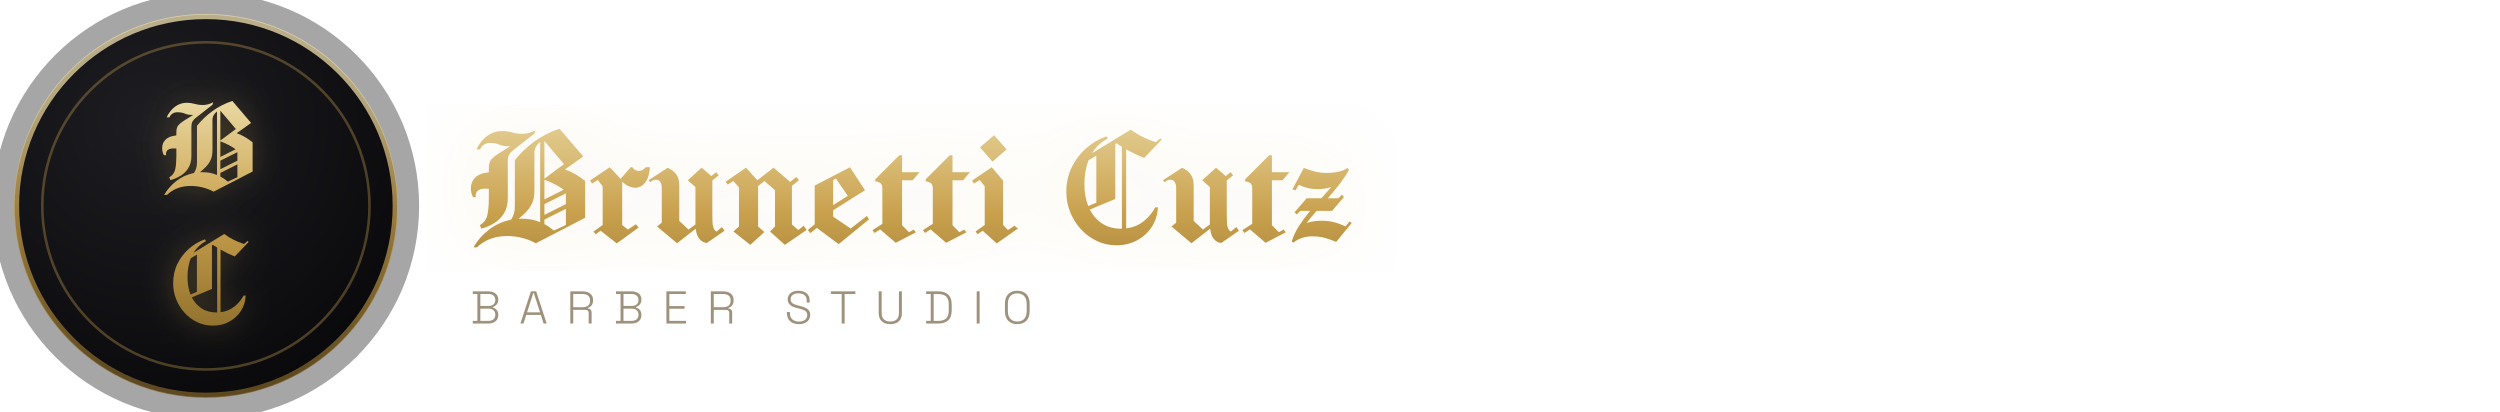
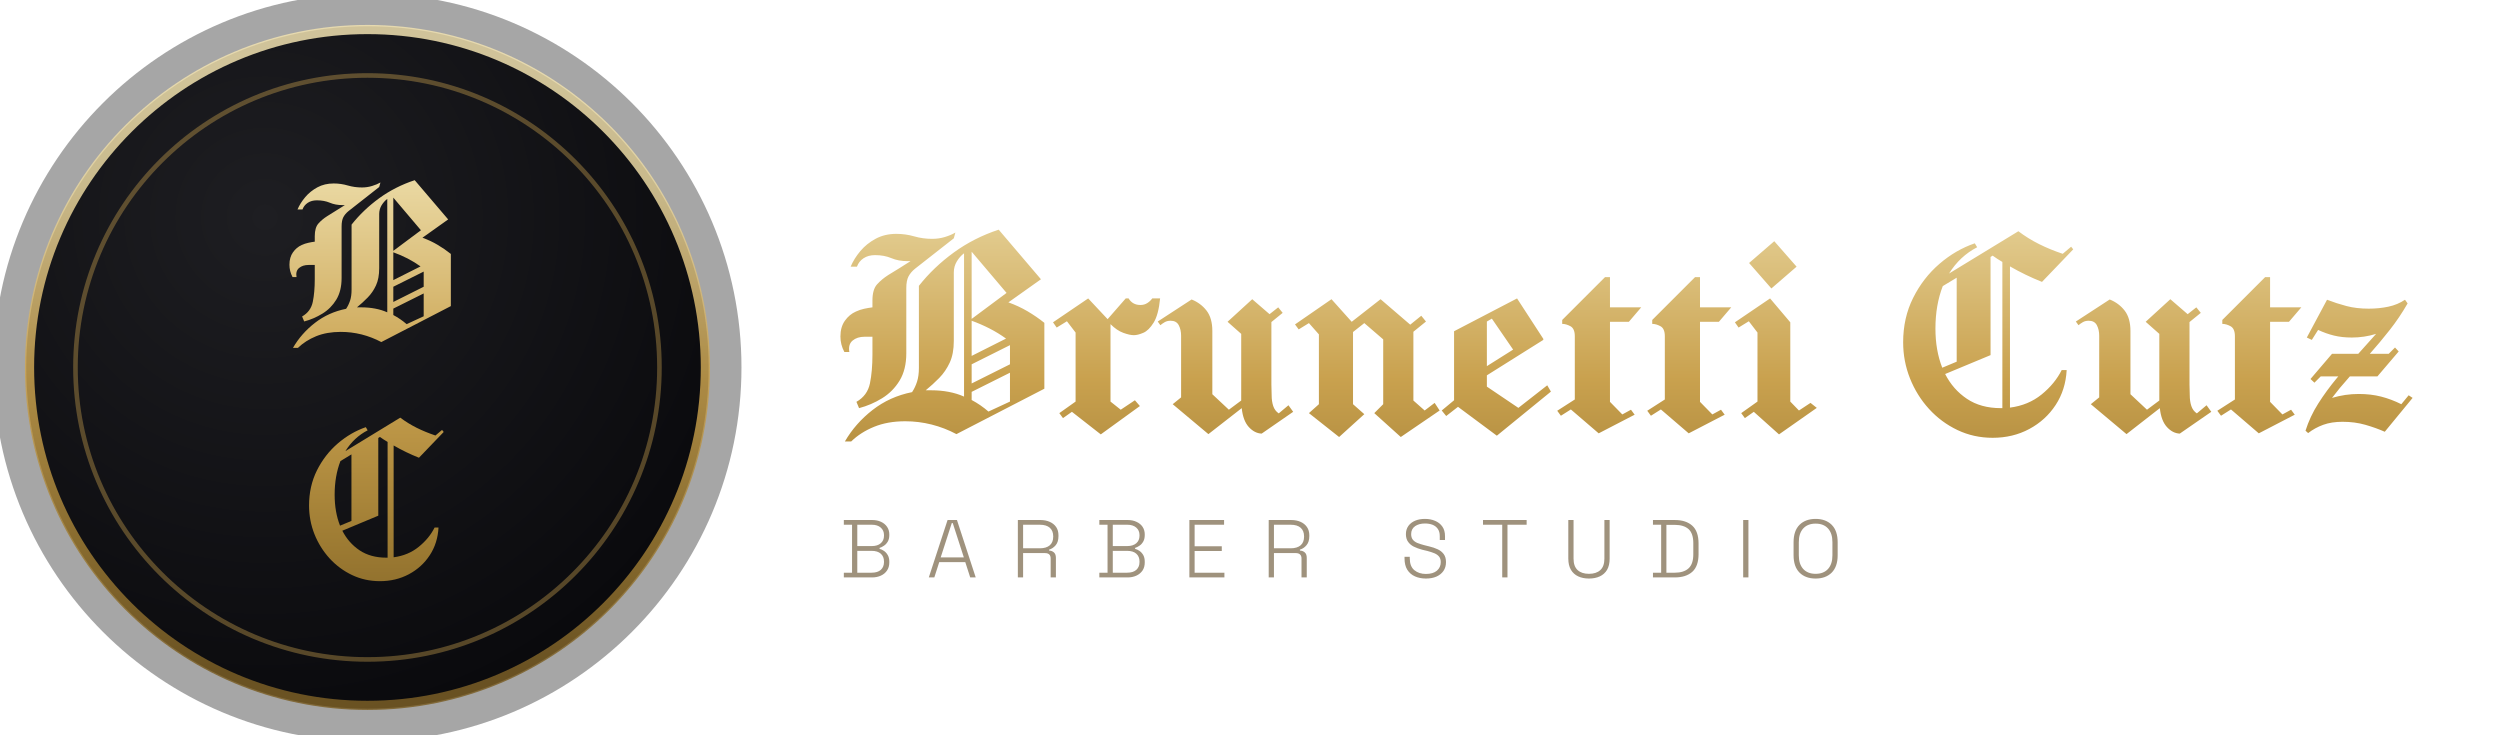
- <svg xmlns="http://www.w3.org/2000/svg" viewBox="0 0 680 112" width="680" height="112" role="img" aria-label="Brunetti Cutz lockup de navegación">
+ <svg xmlns="http://www.w3.org/2000/svg" viewBox="0 0 381 112" width="381" height="112" role="img" aria-label="Brunetti Cutz">
  <defs>
    <linearGradient id="lkGold" gradientUnits="userSpaceOnUse" x1="0" y1="10" x2="0" y2="102">
      <stop offset="0%" stop-color="#f1e2b0" />
      <stop offset="20%" stop-color="#e9d7a0" />
      <stop offset="52%" stop-color="#c9a14e" />
      <stop offset="80%" stop-color="#9c7a32" />
      <stop offset="100%" stop-color="#7a5e26" />
    </linearGradient>
    <radialGradient id="lkBadge" cx="35%" cy="28%" r="75%">
      <stop offset="0%" stop-color="#1e1e22" />
      <stop offset="100%" stop-color="#0a0a0d" />
    </radialGradient>
-     <filter id="lkGlowLetters" x="-30%" y="-30%" width="160%" height="160%">
-       <feDropShadow dx="0" dy="0" stdDeviation="4" flood-color="#c9a14e" flood-opacity="0.30" />
-     </filter>
-     <filter id="lkGlowName" x="-5%" y="-20%" width="110%" height="140%">
-       <feDropShadow dx="0" dy="2" stdDeviation="6" flood-color="#000000" flood-opacity="0.5" />
-       <feDropShadow dx="0" dy="0" stdDeviation="12" flood-color="#c9a14e" flood-opacity="0.14" />
-     </filter>
  </defs>
-   <circle cx="56" cy="56" r="54" fill="none" stroke="#000000" stroke-width="8" opacity="0.35" />
+   <circle cx="56" cy="56" r="54" fill="none" stroke="#000000" stroke-width="6" opacity="0.35" />
  <circle cx="56" cy="56" r="52" fill="url(#lkBadge)" />
-   <circle cx="56" cy="56" r="51.5" fill="none" stroke="url(#lkGold)" stroke-width="1.4" opacity="0.75" />
-   <circle cx="56" cy="56" r="44.5" fill="none" stroke="#c9a14e" stroke-width="0.7" opacity="0.35" />
-   <g filter="url(#lkGlowLetters)" fill="url(#lkGold)">
+   <circle cx="56" cy="56" r="51.5" fill="none" stroke="url(#lkGold)" stroke-width="1.4" opacity="0.85" />
+   <circle cx="56" cy="56" r="44.5" fill="none" stroke="#c9a14e" stroke-width="0.7" opacity="0.4" />
+   <g fill="url(#lkGold)">
    <path d="M45.41 53.01L44.65 53.01Q45.91 50.83 47.99 49.21Q50.06 47.60 52.75 47.06L52.75 47.06Q53.13 46.49 53.36 45.79Q53.58 45.10 53.58 44.15L53.58 44.15L53.58 34.23Q55.35 31.99 57.79 30.21Q60.23 28.44 63.20 27.46L63.20 27.46L68.30 33.44L64.38 36.23Q65.61 36.67 66.69 37.31Q67.76 37.94 68.71 38.70L68.71 38.70L68.71 46.65L58.11 52.13Q56.68 51.37 55.11 50.97Q53.55 50.58 51.93 50.58L51.93 50.58Q49.81 50.58 48.18 51.24Q46.55 51.91 45.41 53.01L45.41 53.01ZM46.36 48.99L46.36 48.99L46.04 48.23Q47.37 47.47 47.67 46.00Q47.97 44.53 47.97 42.53L47.97 42.53L47.97 40.38L47.02 40.38Q46.14 40.38 45.58 40.84Q45.03 41.30 45.19 42.22L45.19 42.22L44.58 42.22Q44.11 41.33 44.11 40.35L44.11 40.35Q44.11 39.21 44.65 38.45Q45.19 37.69 45.98 37.34L45.98 37.34Q46.45 37.12 46.96 37.01Q47.47 36.89 47.97 36.83L47.97 36.83L47.97 36.01L47.97 36.01Q47.97 34.68 48.53 34.06Q49.08 33.44 49.87 32.94L49.87 32.94Q51.23 32.11 52.56 31.26L52.56 31.26Q52.37 31.26 52.22 31.26L52.22 31.26Q51.11 31.26 50.25 30.89Q49.40 30.53 48.29 30.53L48.29 30.53Q47.47 30.53 46.90 30.91Q46.33 31.29 46.10 31.92L46.10 31.92L45.34 31.92Q45.76 30.94 46.52 30.04Q47.28 29.14 48.37 28.55Q49.46 27.96 50.85 27.96L50.85 27.96Q51.96 27.96 53.01 28.27Q54.05 28.57 55.16 28.57L55.16 28.57Q55.98 28.57 56.71 28.34Q57.44 28.12 57.98 27.81L57.98 27.81L57.79 28.50L53.10 32.18Q52.60 32.59 52.33 33.09Q52.06 33.60 52.06 34.52L52.06 34.52L52.06 42.37Q52.06 44.34 51.25 45.67Q50.44 47.00 49.13 47.80Q47.81 48.61 46.36 48.99ZM59.94 38.23L64.15 35.09L59.94 30.12L59.94 38.23ZM55.07 46.84L55.07 46.84Q56.17 46.84 57.17 47.03Q58.17 47.22 59.02 47.60L59.02 47.60L59.02 30.31Q58.52 30.69 58.15 31.29Q57.79 31.89 57.79 32.62L57.79 32.62L57.79 40.88Q57.79 42.44 57.30 43.50Q56.81 44.56 56.03 45.35Q55.26 46.14 54.40 46.84L54.40 46.84Q54.72 46.84 55.07 46.84ZM59.94 38.45L59.94 38.45L59.94 42.69L64.09 40.60Q63.17 39.94 62.13 39.40Q61.08 38.86 59.94 38.45ZM64.57 41.39L59.94 43.70L59.94 46.02L64.57 43.70L64.57 41.39ZM61.97 49.40L64.57 48.20L64.57 44.72L59.94 47.03L59.94 48.01Q61.02 48.58 61.97 49.40L61.97 49.40Z" />
    <path d="M57.90 88.57L57.90 88.57Q55.62 88.57 53.66 87.64Q51.69 86.70 50.22 85.09Q48.75 83.47 47.92 81.40Q47.10 79.32 47.10 77.04L47.10 77.04Q47.10 74.10 48.30 71.69Q49.51 69.28 51.47 67.59Q53.44 65.90 55.75 65.10L55.75 65.10L56.03 65.58Q53.94 66.66 52.64 68.75L52.64 68.75L61.00 63.65L61.00 63.65L61.00 63.65Q62.17 64.53 63.51 65.20Q64.84 65.86 66.36 66.37L66.36 66.37L67.37 65.52L67.62 65.83L63.85 69.76Q61.86 68.97 59.99 67.89L59.99 67.89L59.99 84.93Q62.21 84.64 63.81 83.34Q65.41 82.05 66.23 80.40L66.23 80.40L66.83 80.40Q66.70 82.78 65.50 84.61Q64.30 86.45 62.32 87.51Q60.34 88.57 57.90 88.57ZM57.65 66.75L57.65 78.59L52.17 80.88Q53.12 82.74 54.80 83.87Q56.48 84.99 58.88 84.99L58.88 84.99Q58.98 84.99 59.07 84.99L59.07 84.99L59.07 67.35Q58.47 67.00 57.90 66.59L57.90 66.59L57.65 66.75ZM51.00 75.40L51.00 75.40Q51.00 78.03 51.82 80.11L51.82 80.11L53.56 79.39L53.56 69.25L51.88 70.27Q51.00 72.55 51.00 75.40Z" />
  </g>
-   <path d="M129.72 67.28L128.76 67.28Q130.36 64.52 132.98 62.48Q135.60 60.44 139 59.76L139 59.76Q139.48 59.04 139.76 58.16Q140.04 57.28 140.04 56.08L140.04 56.08L140.04 43.56Q142.28 40.72 145.36 38.48Q148.44 36.24 152.20 35L152.20 35L158.64 42.56L153.68 46.08Q155.24 46.64 156.60 47.44Q157.96 48.24 159.16 49.20L159.16 49.20L159.16 59.24L145.76 66.16Q143.96 65.20 141.98 64.70Q140 64.20 137.96 64.20L137.96 64.20Q135.28 64.20 133.22 65.04Q131.16 65.88 129.72 67.28L129.72 67.28ZM130.92 62.20L130.92 62.20L130.52 61.24Q132.20 60.28 132.58 58.42Q132.96 56.56 132.96 54.04L132.96 54.04L132.96 51.32L131.76 51.32Q130.64 51.32 129.94 51.90Q129.24 52.48 129.44 53.64L129.44 53.64L128.68 53.64Q128.08 52.52 128.08 51.28L128.08 51.28Q128.08 49.84 128.76 48.88Q129.44 47.92 130.44 47.48L130.44 47.48Q131.04 47.20 131.68 47.06Q132.32 46.92 132.96 46.84L132.96 46.84L132.96 45.80L132.96 45.80Q132.96 44.12 133.66 43.34Q134.36 42.56 135.36 41.92L135.36 41.92Q137.08 40.88 138.76 39.80L138.76 39.80Q138.52 39.80 138.32 39.80L138.32 39.80Q136.92 39.80 135.84 39.34Q134.76 38.88 133.36 38.88L133.36 38.88Q132.32 38.88 131.60 39.36Q130.88 39.84 130.60 40.64L130.60 40.64L129.64 40.64Q130.16 39.40 131.12 38.26Q132.08 37.12 133.46 36.38Q134.84 35.64 136.60 35.64L136.60 35.64Q138 35.64 139.32 36.02Q140.64 36.40 142.04 36.40L142.04 36.40Q143.08 36.40 144 36.12Q144.92 35.84 145.60 35.44L145.60 35.44L145.36 36.32L139.44 40.96Q138.80 41.48 138.46 42.12Q138.12 42.76 138.12 43.92L138.12 43.92L138.12 53.84Q138.12 56.32 137.10 58Q136.08 59.68 134.42 60.70Q132.76 61.72 130.92 62.20ZM148.08 48.60L153.40 44.64L148.08 38.36L148.08 48.60ZM141.92 59.48L141.92 59.48Q143.32 59.48 144.58 59.72Q145.84 59.96 146.92 60.44L146.92 60.44L146.92 38.60Q146.28 39.08 145.82 39.84Q145.36 40.60 145.36 41.52L145.36 41.52L145.36 51.96Q145.36 53.92 144.74 55.26Q144.12 56.60 143.14 57.60Q142.16 58.60 141.08 59.48L141.08 59.48Q141.48 59.48 141.92 59.48ZM148.08 48.88L148.08 48.88L148.08 54.24L153.32 51.60Q152.16 50.76 150.84 50.08Q149.52 49.40 148.08 48.88ZM153.92 52.60L148.08 55.52L148.08 58.44L153.92 55.52L153.92 52.60ZM150.64 62.72L153.92 61.20L153.92 56.80L148.08 59.72L148.08 60.96Q149.44 61.68 150.64 62.72L150.64 62.72ZM173.72 61.88L167.76 66.20L163.36 62.76L162 63.72L161.44 62.96L163.92 61.20L163.92 50.68L162.60 48.96L161.04 49.92L160.48 49.12L165.84 45.48L168.80 48.64L171.56 45.48L172 45.48Q172.60 46.48 173.80 46.48L173.80 46.48Q174.40 46.48 174.86 46.18Q175.32 45.88 175.60 45.48L175.60 45.48L176.80 45.48Q176.56 47.96 175.82 49.16Q175.08 50.36 174.24 50.72Q173.40 51.08 172.80 51.08L172.80 51.08Q172.16 51.08 171.18 50.72Q170.20 50.36 169.24 49.40L169.24 49.40L169.24 61.20L170.80 62.44L172.96 61L173.72 61.88ZM189.24 62.20L184.16 66.16L178.72 61.60L180 60.56L180 51.16L180 51.16Q180 50.24 179.64 49.56Q179.28 48.88 178.40 48.88L178.40 48.88Q177.88 48.88 177.50 49.10Q177.12 49.32 176.84 49.56L176.84 49.56L176.44 49L181.60 45.64Q183 46.20 183.88 47.34Q184.76 48.48 184.76 50.44L184.76 50.44L184.76 60.08L187.28 62.44L189.16 61.04L189.16 59.12L189.16 50.88L187.08 49.04L190.84 45.60L193.48 47.88L194.80 46.84L195.48 47.68L193.76 49.08L193.76 58.60L193.80 60.24Q193.80 61.16 194.04 61.88Q194.28 62.60 194.88 63L194.88 63L196.36 61.76L197.08 62.76L192.28 66.08Q191.20 66.04 190.32 65.08Q189.44 64.12 189.24 62.20L189.24 62.20ZM207.92 63.12L204.08 66.60L199.48 62.96L201 61.60L201 50.96L199.48 49.24L197.92 50.20L197.36 49.44L202.92 45.60L206 49.04L210.40 45.60L214.92 49.48L216.60 48.12L217.32 49L215.40 50.56L215.40 61.04L217.12 62.56L218.64 61.40L219.40 62.56L213.48 66.60L209.44 62.96L210.80 61.60L210.80 51.72L207.92 49.24L206.20 50.60L206.20 61.60L207.92 63.12ZM222.20 62L220.40 63.40L219.72 62.56L221.60 61L221.60 50.48L231.20 45.48L235.20 51.64L235.20 51.80L226.60 57.20L226.60 58.92L231.40 62.16L235.80 58.72L236.36 59.68L228.12 66.40L222.20 62ZM227.36 48.56L226.60 49L226.60 55.80L230.60 53.28L227.36 48.56ZM249.12 63.20L243.64 66.04L239.40 62.40L237.88 63.36L237.32 62.60L240 60.88L240 51.24Q240 50.08 239.34 49.72Q238.68 49.36 238.08 49.36L238.08 49.36L238.08 48.76L244.60 42.24L245.36 42.24L245.36 46.84L250.12 46.84L248.24 49.04L245.36 49.04L245.36 61.24L247.24 63.16L248.56 62.44L249.12 63.20ZM262.84 63.20L257.36 66.04L253.12 62.40L251.60 63.36L251.04 62.60L253.72 60.88L253.72 51.24Q253.72 50.08 253.06 49.72Q252.40 49.36 251.80 49.36L251.80 49.36L251.80 48.76L258.32 42.24L259.08 42.24L259.08 46.84L263.84 46.84L261.96 49.04L259.08 49.04L259.08 61.24L260.96 63.16L262.28 62.44L262.84 63.20ZM273.80 40.64L269.96 43.96L266.56 40.08L270.40 36.76L273.80 40.64ZM276.88 62.16L271.12 66.20L267.28 62.76L265.92 63.72L265.36 62.96L267.84 61.20L267.84 50.68L266.52 48.96L264.96 49.92L264.40 49.12L269.76 45.48L272.84 49.12L272.84 61.20L274.16 62.56L275.92 61.40L276.88 62.16ZM303.68 66.72L303.68 66.72Q300.80 66.72 298.32 65.54Q295.84 64.36 293.98 62.32Q292.12 60.28 291.08 57.66Q290.04 55.04 290.04 52.16L290.04 52.16Q290.04 48.44 291.56 45.40Q293.08 42.36 295.56 40.22Q298.04 38.08 300.96 37.08L300.96 37.08L301.32 37.68Q298.68 39.04 297.04 41.68L297.04 41.68L307.60 35.24L307.60 35.24L307.60 35.24Q309.08 36.36 310.76 37.20Q312.44 38.04 314.36 38.68L314.36 38.68L315.64 37.60L315.96 38L311.20 42.96Q308.68 41.96 306.32 40.60L306.32 40.60L306.32 62.12Q309.12 61.76 311.14 60.12Q313.16 58.48 314.20 56.40L314.20 56.40L314.96 56.40Q314.80 59.40 313.28 61.72Q311.76 64.04 309.26 65.38Q306.76 66.72 303.68 66.72ZM303.36 39.16L303.36 54.12L296.44 57Q297.64 59.36 299.76 60.78Q301.88 62.20 304.92 62.20L304.92 62.20Q305.04 62.20 305.16 62.20L305.16 62.20L305.16 39.92Q304.40 39.48 303.68 38.96L303.68 38.96L303.36 39.16ZM294.96 50.08L294.96 50.08Q294.96 53.40 296.00 56.04L296.00 56.04L298.20 55.12L298.20 42.32L296.08 43.60Q294.96 46.48 294.96 50.08ZM329.16 62.20L324.08 66.16L318.64 61.60L319.92 60.56L319.92 51.16L319.92 51.16Q319.92 50.24 319.56 49.56Q319.20 48.88 318.32 48.88L318.32 48.88Q317.80 48.88 317.42 49.10Q317.04 49.32 316.76 49.56L316.76 49.56L316.36 49L321.52 45.64Q322.92 46.20 323.80 47.34Q324.68 48.48 324.68 50.44L324.68 50.44L324.68 60.08L327.20 62.44L329.08 61.04L329.08 59.12L329.08 50.88L327.00 49.04L330.76 45.60L333.40 47.88L334.72 46.84L335.40 47.68L333.68 49.08L333.68 58.60L333.72 60.24Q333.72 61.16 333.96 61.88Q334.20 62.60 334.80 63L334.80 63L336.28 61.76L337.00 62.76L332.20 66.08Q331.12 66.04 330.24 65.08Q329.36 64.12 329.16 62.20L329.16 62.20ZM349.72 63.20L344.24 66.04L340.00 62.40L338.48 63.36L337.92 62.60L340.60 60.88L340.60 51.24Q340.60 50.08 339.94 49.72Q339.28 49.36 338.68 49.36L338.68 49.36L338.68 48.76L345.20 42.24L345.96 42.24L345.96 46.84L350.72 46.84L348.84 49.04L345.96 49.04L345.96 61.24L347.84 63.16L349.16 62.44L349.72 63.20ZM351.76 66L351.76 66L351.36 65.64Q352.04 63.48 353.30 61.50Q354.56 59.52 356.12 57.64L356.12 57.64L356.36 57.36L353.68 57.36L352.72 58.32L352.12 57.76L355.40 53.92L359.40 53.92L362.12 50.88Q360.32 51.44 358.44 51.44L358.44 51.44Q356.92 51.44 355.70 51.14Q354.48 50.84 353.28 50.28L353.28 50.28L352.32 51.80L351.56 51.44L354.64 45.68Q356.08 46.24 357.60 46.64Q359.12 47.04 361.00 47.04L361.00 47.04Q362.56 47.04 363.98 46.74Q365.40 46.44 366.52 45.68L366.52 45.68L366.92 46.24Q365.68 48.40 364.20 50.28Q362.72 52.16 361.16 53.92L361.16 53.92L364.04 53.92L365.00 52.96L365.56 53.56L362.32 57.36L358.12 57.36Q357.72 57.80 357.36 58.24Q357.00 58.68 356.60 59.12L356.60 59.12L355.40 60.64Q357.40 60.04 359.48 60.04L359.48 60.04Q361.32 60.04 362.88 60.44Q364.44 60.84 365.96 61.60L365.96 61.60L367.08 60.24L367.68 60.64L363.44 65.80Q362.08 65.20 360.48 64.74Q358.88 64.28 357.00 64.28L357.00 64.28Q355.32 64.28 354.06 64.74Q352.80 65.20 351.76 66Z" fill="url(#lkGold)" filter="url(#lkGlowName)" />
+   <path d="M129.72 67.28L128.76 67.28Q130.36 64.52 132.98 62.48Q135.60 60.44 139 59.76L139 59.76Q139.48 59.04 139.76 58.16Q140.04 57.28 140.04 56.08L140.04 56.08L140.04 43.56Q142.28 40.72 145.36 38.48Q148.44 36.24 152.20 35L152.20 35L158.64 42.56L153.68 46.08Q155.24 46.64 156.60 47.44Q157.96 48.24 159.16 49.20L159.16 49.20L159.16 59.24L145.76 66.16Q143.96 65.20 141.98 64.70Q140 64.20 137.96 64.20L137.96 64.20Q135.28 64.20 133.22 65.04Q131.16 65.88 129.72 67.28L129.72 67.28ZM130.92 62.20L130.92 62.20L130.52 61.24Q132.20 60.28 132.58 58.42Q132.96 56.56 132.96 54.04L132.96 54.04L132.96 51.32L131.76 51.32Q130.64 51.32 129.94 51.90Q129.24 52.48 129.44 53.64L129.44 53.64L128.68 53.64Q128.08 52.52 128.08 51.28L128.08 51.28Q128.08 49.84 128.76 48.88Q129.44 47.92 130.44 47.48L130.44 47.48Q131.04 47.20 131.68 47.06Q132.32 46.92 132.96 46.84L132.96 46.84L132.96 45.80L132.96 45.80Q132.96 44.12 133.66 43.34Q134.36 42.56 135.36 41.92L135.36 41.92Q137.08 40.88 138.76 39.80L138.76 39.80Q138.52 39.80 138.32 39.80L138.32 39.80Q136.92 39.80 135.84 39.34Q134.76 38.88 133.36 38.88L133.36 38.88Q132.32 38.88 131.60 39.36Q130.88 39.84 130.60 40.64L130.60 40.64L129.64 40.64Q130.16 39.40 131.12 38.26Q132.08 37.12 133.46 36.38Q134.84 35.64 136.60 35.64L136.60 35.64Q138 35.64 139.32 36.02Q140.64 36.40 142.04 36.40L142.04 36.40Q143.08 36.40 144 36.12Q144.92 35.84 145.60 35.44L145.60 35.44L145.36 36.32L139.44 40.96Q138.80 41.48 138.46 42.12Q138.12 42.76 138.12 43.92L138.12 43.92L138.12 53.84Q138.12 56.32 137.10 58Q136.08 59.68 134.42 60.70Q132.76 61.72 130.92 62.20ZM148.08 48.60L153.40 44.64L148.08 38.36L148.08 48.60ZM141.92 59.48L141.92 59.48Q143.32 59.48 144.58 59.72Q145.84 59.96 146.92 60.44L146.92 60.44L146.92 38.60Q146.28 39.08 145.82 39.84Q145.36 40.60 145.36 41.52L145.36 41.52L145.36 51.96Q145.36 53.92 144.74 55.26Q144.12 56.60 143.14 57.60Q142.16 58.60 141.08 59.48L141.08 59.48Q141.48 59.48 141.92 59.48ZM148.08 48.88L148.08 48.88L148.08 54.24L153.32 51.60Q152.16 50.76 150.84 50.08Q149.52 49.40 148.08 48.88ZM153.92 52.60L148.08 55.52L148.08 58.44L153.92 55.52L153.92 52.60ZM150.64 62.72L153.92 61.20L153.92 56.80L148.08 59.72L148.08 60.96Q149.44 61.68 150.64 62.72L150.64 62.72ZM173.72 61.88L167.76 66.20L163.36 62.76L162 63.72L161.44 62.96L163.92 61.20L163.92 50.68L162.60 48.96L161.04 49.92L160.48 49.12L165.84 45.48L168.80 48.64L171.56 45.48L172 45.48Q172.60 46.48 173.80 46.48L173.80 46.48Q174.40 46.48 174.86 46.18Q175.32 45.88 175.60 45.48L175.60 45.48L176.80 45.48Q176.56 47.96 175.82 49.16Q175.08 50.36 174.24 50.72Q173.40 51.08 172.80 51.08L172.80 51.08Q172.16 51.08 171.18 50.72Q170.20 50.36 169.24 49.40L169.24 49.40L169.24 61.20L170.80 62.44L172.96 61L173.72 61.88ZM189.24 62.20L184.16 66.16L178.72 61.60L180 60.56L180 51.16L180 51.16Q180 50.24 179.64 49.56Q179.28 48.88 178.40 48.88L178.40 48.88Q177.88 48.88 177.50 49.10Q177.12 49.32 176.84 49.56L176.84 49.56L176.44 49L181.60 45.64Q183 46.20 183.88 47.34Q184.76 48.48 184.76 50.44L184.76 50.44L184.76 60.08L187.28 62.44L189.16 61.04L189.16 59.12L189.16 50.88L187.08 49.04L190.84 45.60L193.48 47.88L194.80 46.84L195.48 47.68L193.76 49.08L193.76 58.60L193.80 60.24Q193.80 61.16 194.04 61.88Q194.28 62.60 194.88 63L194.88 63L196.36 61.76L197.08 62.76L192.28 66.08Q191.20 66.04 190.32 65.08Q189.44 64.12 189.24 62.20L189.24 62.20ZM207.92 63.12L204.08 66.60L199.48 62.96L201 61.60L201 50.96L199.48 49.24L197.92 50.20L197.36 49.44L202.92 45.60L206 49.04L210.40 45.60L214.92 49.48L216.60 48.12L217.32 49L215.40 50.56L215.40 61.04L217.12 62.56L218.64 61.40L219.40 62.56L213.48 66.60L209.44 62.96L210.80 61.60L210.80 51.72L207.92 49.24L206.20 50.60L206.20 61.60L207.92 63.12ZM222.20 62L220.40 63.40L219.72 62.56L221.60 61L221.60 50.48L231.20 45.48L235.20 51.64L235.20 51.80L226.60 57.20L226.60 58.92L231.40 62.16L235.80 58.72L236.36 59.68L228.12 66.40L222.20 62ZM227.36 48.56L226.60 49L226.60 55.80L230.60 53.28L227.36 48.56ZM249.12 63.20L243.64 66.04L239.40 62.40L237.88 63.36L237.32 62.60L240 60.88L240 51.24Q240 50.08 239.34 49.72Q238.68 49.36 238.08 49.36L238.08 49.36L238.08 48.76L244.60 42.24L245.36 42.24L245.36 46.84L250.12 46.84L248.24 49.04L245.36 49.04L245.36 61.24L247.24 63.16L248.56 62.44L249.12 63.20ZM262.84 63.20L257.36 66.04L253.12 62.40L251.60 63.36L251.04 62.60L253.72 60.88L253.72 51.24Q253.72 50.08 253.06 49.72Q252.40 49.36 251.80 49.36L251.80 49.36L251.80 48.76L258.32 42.24L259.08 42.24L259.08 46.84L263.84 46.84L261.96 49.04L259.08 49.04L259.08 61.24L260.96 63.16L262.28 62.44L262.84 63.20ZM273.80 40.64L269.96 43.96L266.56 40.08L270.40 36.76L273.80 40.64ZM276.88 62.16L271.12 66.20L267.28 62.76L265.92 63.72L265.36 62.96L267.84 61.20L267.84 50.68L266.52 48.96L264.96 49.92L264.40 49.12L269.76 45.48L272.84 49.12L272.84 61.20L274.16 62.56L275.92 61.40L276.88 62.16ZM303.68 66.72L303.68 66.72Q300.80 66.72 298.32 65.54Q295.84 64.36 293.98 62.32Q292.12 60.28 291.08 57.66Q290.04 55.04 290.04 52.16L290.04 52.16Q290.04 48.44 291.56 45.40Q293.08 42.36 295.56 40.22Q298.04 38.08 300.96 37.08L300.96 37.08L301.32 37.68Q298.68 39.04 297.04 41.68L297.04 41.68L307.60 35.24L307.60 35.24L307.60 35.24Q309.08 36.36 310.76 37.20Q312.44 38.04 314.36 38.68L314.36 38.68L315.64 37.60L315.96 38L311.20 42.96Q308.68 41.96 306.32 40.60L306.32 40.60L306.32 62.12Q309.12 61.76 311.14 60.12Q313.16 58.48 314.20 56.40L314.20 56.40L314.96 56.40Q314.80 59.40 313.28 61.72Q311.76 64.04 309.26 65.38Q306.76 66.72 303.68 66.72ZM303.36 39.16L303.36 54.12L296.44 57Q297.64 59.36 299.76 60.78Q301.88 62.20 304.92 62.20L304.92 62.20Q305.04 62.20 305.16 62.20L305.16 62.20L305.16 39.92Q304.40 39.48 303.68 38.96L303.68 38.96L303.36 39.16ZM294.96 50.08L294.96 50.08Q294.96 53.40 296.00 56.04L296.00 56.04L298.20 55.12L298.20 42.32L296.08 43.60Q294.96 46.48 294.96 50.08ZM329.16 62.20L324.08 66.16L318.64 61.60L319.92 60.56L319.92 51.16L319.92 51.16Q319.92 50.24 319.56 49.56Q319.20 48.88 318.32 48.88L318.32 48.88Q317.80 48.88 317.42 49.10Q317.04 49.32 316.76 49.56L316.76 49.56L316.36 49L321.52 45.64Q322.92 46.20 323.80 47.34Q324.68 48.48 324.68 50.44L324.68 50.44L324.68 60.08L327.20 62.44L329.08 61.04L329.08 59.12L329.08 50.88L327.00 49.04L330.76 45.60L333.40 47.88L334.72 46.84L335.40 47.68L333.68 49.08L333.68 58.60L333.72 60.24Q333.72 61.16 333.96 61.88Q334.20 62.60 334.80 63L334.80 63L336.28 61.76L337.00 62.76L332.20 66.08Q331.12 66.04 330.24 65.08Q329.36 64.12 329.16 62.20L329.16 62.20ZM349.72 63.20L344.24 66.04L340.00 62.40L338.48 63.36L337.92 62.60L340.60 60.88L340.60 51.24Q340.60 50.08 339.94 49.72Q339.28 49.36 338.68 49.36L338.68 49.36L338.68 48.76L345.20 42.24L345.96 42.24L345.96 46.84L350.72 46.84L348.84 49.04L345.96 49.04L345.96 61.24L347.84 63.16L349.16 62.44L349.72 63.20ZM351.76 66L351.76 66L351.36 65.64Q352.04 63.48 353.30 61.50Q354.56 59.52 356.12 57.64L356.12 57.64L356.36 57.36L353.68 57.36L352.72 58.32L352.12 57.76L355.40 53.92L359.40 53.92L362.12 50.88Q360.32 51.44 358.44 51.44L358.44 51.44Q356.92 51.44 355.70 51.14Q354.48 50.84 353.28 50.28L353.28 50.28L352.32 51.80L351.56 51.44L354.64 45.68Q356.08 46.24 357.60 46.64Q359.12 47.04 361.00 47.04L361.00 47.04Q362.56 47.04 363.98 46.74Q365.40 46.44 366.52 45.68L366.52 45.68L366.92 46.24Q365.68 48.40 364.20 50.28Q362.72 52.16 361.16 53.92L361.16 53.92L364.04 53.92L365.00 52.96L365.56 53.56L362.32 57.36L358.12 57.36Q357.72 57.80 357.36 58.24Q357.00 58.68 356.60 59.12L356.60 59.12L355.40 60.64Q357.40 60.04 359.48 60.04L359.48 60.04Q361.32 60.04 362.88 60.44Q364.44 60.84 365.96 61.60L365.96 61.60L367.08 60.24L367.68 60.64L363.44 65.80Q362.08 65.20 360.48 64.74Q358.88 64.28 357.00 64.28L357.00 64.28Q355.32 64.28 354.06 64.74Q352.80 65.20 351.76 66Z" fill="url(#lkGold)" />
  <path d="M132.90 88L128.60 88L128.60 87.28L129.85 87.28L129.85 79.97L128.60 79.97L128.60 79.25L132.94 79.25Q133.69 79.25 134.28 79.53Q134.86 79.80 135.19 80.29Q135.53 80.79 135.53 81.44L135.53 81.44L135.53 81.54Q135.53 82.15 135.29 82.55Q135.05 82.95 134.71 83.17Q134.38 83.40 134.05 83.50L134.05 83.50L134.05 83.65Q134.38 83.72 134.72 83.96Q135.06 84.19 135.29 84.59Q135.53 84.99 135.53 85.60L135.53 85.60L135.53 85.72Q135.53 86.44 135.18 86.95Q134.84 87.46 134.24 87.73Q133.65 88 132.90 88L132.90 88ZM130.65 83.95L130.65 87.28L132.82 87.28Q133.76 87.28 134.24 86.84Q134.72 86.40 134.72 85.66L134.72 85.66L134.72 85.56Q134.72 84.83 134.24 84.39Q133.76 83.95 132.82 83.95L132.82 83.95L130.65 83.95ZM130.65 79.97L130.65 83.22L132.88 83.22Q133.74 83.22 134.23 82.79Q134.72 82.36 134.72 81.66L134.72 81.66L134.72 81.54Q134.72 80.84 134.23 80.41Q133.74 79.97 132.88 79.97L132.88 79.97L130.65 79.97ZM142.39 88L141.55 88L144.41 79.25L145.84 79.25L148.70 88L147.86 88L147.11 85.67L143.14 85.67L142.39 88ZM145.05 79.72L143.36 84.95L146.89 84.95L145.20 79.72L145.05 79.72ZM155.92 88L155.12 88L155.12 79.25L158.55 79.25Q159.36 79.25 159.98 79.53Q160.60 79.80 160.96 80.32Q161.31 80.84 161.31 81.58L161.31 81.58L161.31 81.70Q161.31 82.59 160.89 83.09Q160.46 83.60 159.89 83.76L159.89 83.76L159.89 83.91Q160.32 83.92 160.62 84.19Q160.92 84.45 160.92 85.03L160.92 85.03L160.92 88L160.12 88L160.12 85.11Q160.12 84.71 159.91 84.50Q159.69 84.29 159.25 84.29L159.25 84.29L155.92 84.29L155.92 88ZM155.92 79.97L155.92 83.56L158.47 83.56Q159.45 83.56 159.98 83.11Q160.51 82.65 160.51 81.80L160.51 81.80L160.51 81.74Q160.51 80.89 159.99 80.43Q159.47 79.97 158.47 79.97L158.47 79.97L155.92 79.97ZM171.84 88L167.54 88L167.54 87.28L168.79 87.28L168.79 79.97L167.54 79.97L167.54 79.25L171.87 79.25Q172.62 79.25 173.21 79.53Q173.80 79.80 174.13 80.29Q174.46 80.79 174.46 81.44L174.46 81.44L174.46 81.54Q174.46 82.15 174.22 82.55Q173.99 82.95 173.65 83.17Q173.31 83.40 172.99 83.50L172.99 83.50L172.99 83.65Q173.31 83.72 173.66 83.96Q174.00 84.19 174.23 84.59Q174.46 84.99 174.46 85.60L174.46 85.60L174.46 85.72Q174.46 86.44 174.12 86.95Q173.77 87.46 173.18 87.73Q172.59 88 171.84 88L171.84 88ZM169.59 83.95L169.59 87.28L171.76 87.28Q172.70 87.28 173.18 86.84Q173.66 86.40 173.66 85.66L173.66 85.66L173.66 85.56Q173.66 84.83 173.18 84.39Q172.70 83.95 171.76 83.95L171.76 83.95L169.59 83.95ZM169.59 79.97L169.59 83.22L171.81 83.22Q172.67 83.22 173.17 82.79Q173.66 82.36 173.66 81.66L173.66 81.66L173.66 81.54Q173.66 80.84 173.17 80.41Q172.67 79.97 171.81 79.97L171.81 79.97L169.59 79.97ZM186.60 88L181.26 88L181.26 79.25L186.55 79.25L186.55 79.97L182.06 79.97L182.06 83.25L186.20 83.25L186.20 83.97L182.06 83.97L182.06 87.28L186.60 87.28L186.60 88ZM194.15 88L193.35 88L193.35 79.25L196.77 79.25Q197.59 79.25 198.21 79.53Q198.82 79.80 199.18 80.32Q199.54 80.84 199.54 81.58L199.54 81.58L199.54 81.70Q199.54 82.59 199.11 83.09Q198.69 83.60 198.11 83.76L198.11 83.76L198.11 83.91Q198.55 83.92 198.85 84.19Q199.15 84.45 199.15 85.03L199.15 85.03L199.15 88L198.35 88L198.35 85.11Q198.35 84.71 198.13 84.50Q197.91 84.29 197.47 84.29L197.47 84.29L194.15 84.29L194.15 88ZM194.15 79.97L194.15 83.56L196.70 83.56Q197.67 83.56 198.21 83.11Q198.74 82.65 198.74 81.80L198.74 81.80L198.74 81.74Q198.74 80.89 198.22 80.43Q197.70 79.97 196.70 79.97L196.70 79.97L194.15 79.97ZM217.31 88.17L217.31 88.17Q216.37 88.17 215.64 87.84Q214.90 87.51 214.47 86.83Q214.05 86.15 214.05 85.10L214.05 85.10L214.05 84.86L214.85 84.86L214.85 85.10Q214.85 86.31 215.54 86.89Q216.24 87.47 217.31 87.47L217.31 87.47Q218.40 87.47 218.99 86.97Q219.57 86.46 219.57 85.67L219.57 85.67Q219.57 85.15 219.32 84.83Q219.06 84.51 218.61 84.32Q218.15 84.13 217.55 83.97L217.55 83.97L216.75 83.78Q216.04 83.59 215.47 83.31Q214.91 83.03 214.59 82.57Q214.26 82.11 214.26 81.40L214.26 81.40Q214.26 80.69 214.63 80.16Q215.00 79.64 215.65 79.36Q216.30 79.08 217.16 79.08L217.16 79.08Q218.02 79.08 218.72 79.38Q219.41 79.67 219.82 80.26Q220.22 80.84 220.22 81.71L220.22 81.71L220.22 82.30L219.42 82.30L219.42 81.71Q219.42 81.03 219.12 80.60Q218.82 80.17 218.31 79.97Q217.80 79.78 217.16 79.78L217.16 79.78Q216.25 79.78 215.66 80.19Q215.06 80.61 215.06 81.40L215.06 81.40Q215.06 81.92 215.31 82.24Q215.55 82.55 215.99 82.74Q216.44 82.92 217.04 83.08L217.04 83.08L217.84 83.28Q218.52 83.44 219.10 83.71Q219.67 83.97 220.02 84.44Q220.37 84.91 220.37 85.67L220.37 85.67Q220.37 86.44 219.99 87Q219.61 87.56 218.92 87.87Q218.24 88.17 217.31 88.17ZM229.74 88L228.94 88L228.94 79.97L226.01 79.97L226.01 79.25L232.66 79.25L232.66 79.97L229.74 79.97L229.74 88ZM242.16 88.17L242.16 88.17Q241.22 88.17 240.52 87.84Q239.81 87.51 239.41 86.84Q239.01 86.16 239.01 85.14L239.01 85.14L239.01 79.25L239.81 79.25L239.81 85.14Q239.81 86.31 240.43 86.88Q241.05 87.45 242.16 87.45L242.16 87.45Q243.27 87.45 243.89 86.88Q244.51 86.31 244.51 85.14L244.51 85.14L244.51 79.25L245.31 79.25L245.31 85.14Q245.31 86.16 244.92 86.84Q244.52 87.51 243.81 87.84Q243.10 88.17 242.16 88.17ZM255.24 88L251.91 88L251.91 87.28L253.16 87.28L253.16 79.97L251.91 79.97L251.91 79.25L255.24 79.25Q256.95 79.25 257.91 80.12Q258.86 80.99 258.86 82.83L258.86 82.83L258.86 84.44Q258.86 86.28 257.91 87.14Q256.95 88 255.24 88L255.24 88ZM253.96 79.99L253.96 87.28L255.24 87.28Q256.61 87.28 257.34 86.61Q258.06 85.95 258.06 84.47L258.06 84.47L258.06 82.79Q258.06 81.30 257.34 80.64Q256.61 79.99 255.24 79.99L255.24 79.99L253.96 79.99ZM266.46 88L265.66 88L265.66 79.25L266.46 79.25L266.46 88ZM276.70 88.17L276.70 88.17Q275.16 88.17 274.25 87.27Q273.34 86.36 273.34 84.61L273.34 84.61L273.34 82.64Q273.34 80.89 274.25 79.98Q275.16 79.08 276.70 79.08L276.70 79.08Q278.24 79.08 279.15 79.98Q280.06 80.89 280.06 82.64L280.06 82.64L280.06 84.61Q280.06 86.36 279.15 87.27Q278.24 88.17 276.70 88.17ZM276.70 87.45L276.70 87.45Q277.92 87.45 278.59 86.71Q279.26 85.97 279.26 84.64L279.26 84.64L279.26 82.61Q279.26 81.28 278.59 80.54Q277.92 79.80 276.70 79.80L276.70 79.80Q275.49 79.80 274.81 80.54Q274.14 81.28 274.14 82.61L274.14 82.61L274.14 84.64Q274.14 85.97 274.81 86.71Q275.49 87.45 276.70 87.45Z" fill="#9a8d77" opacity="0.95" />
</svg>
